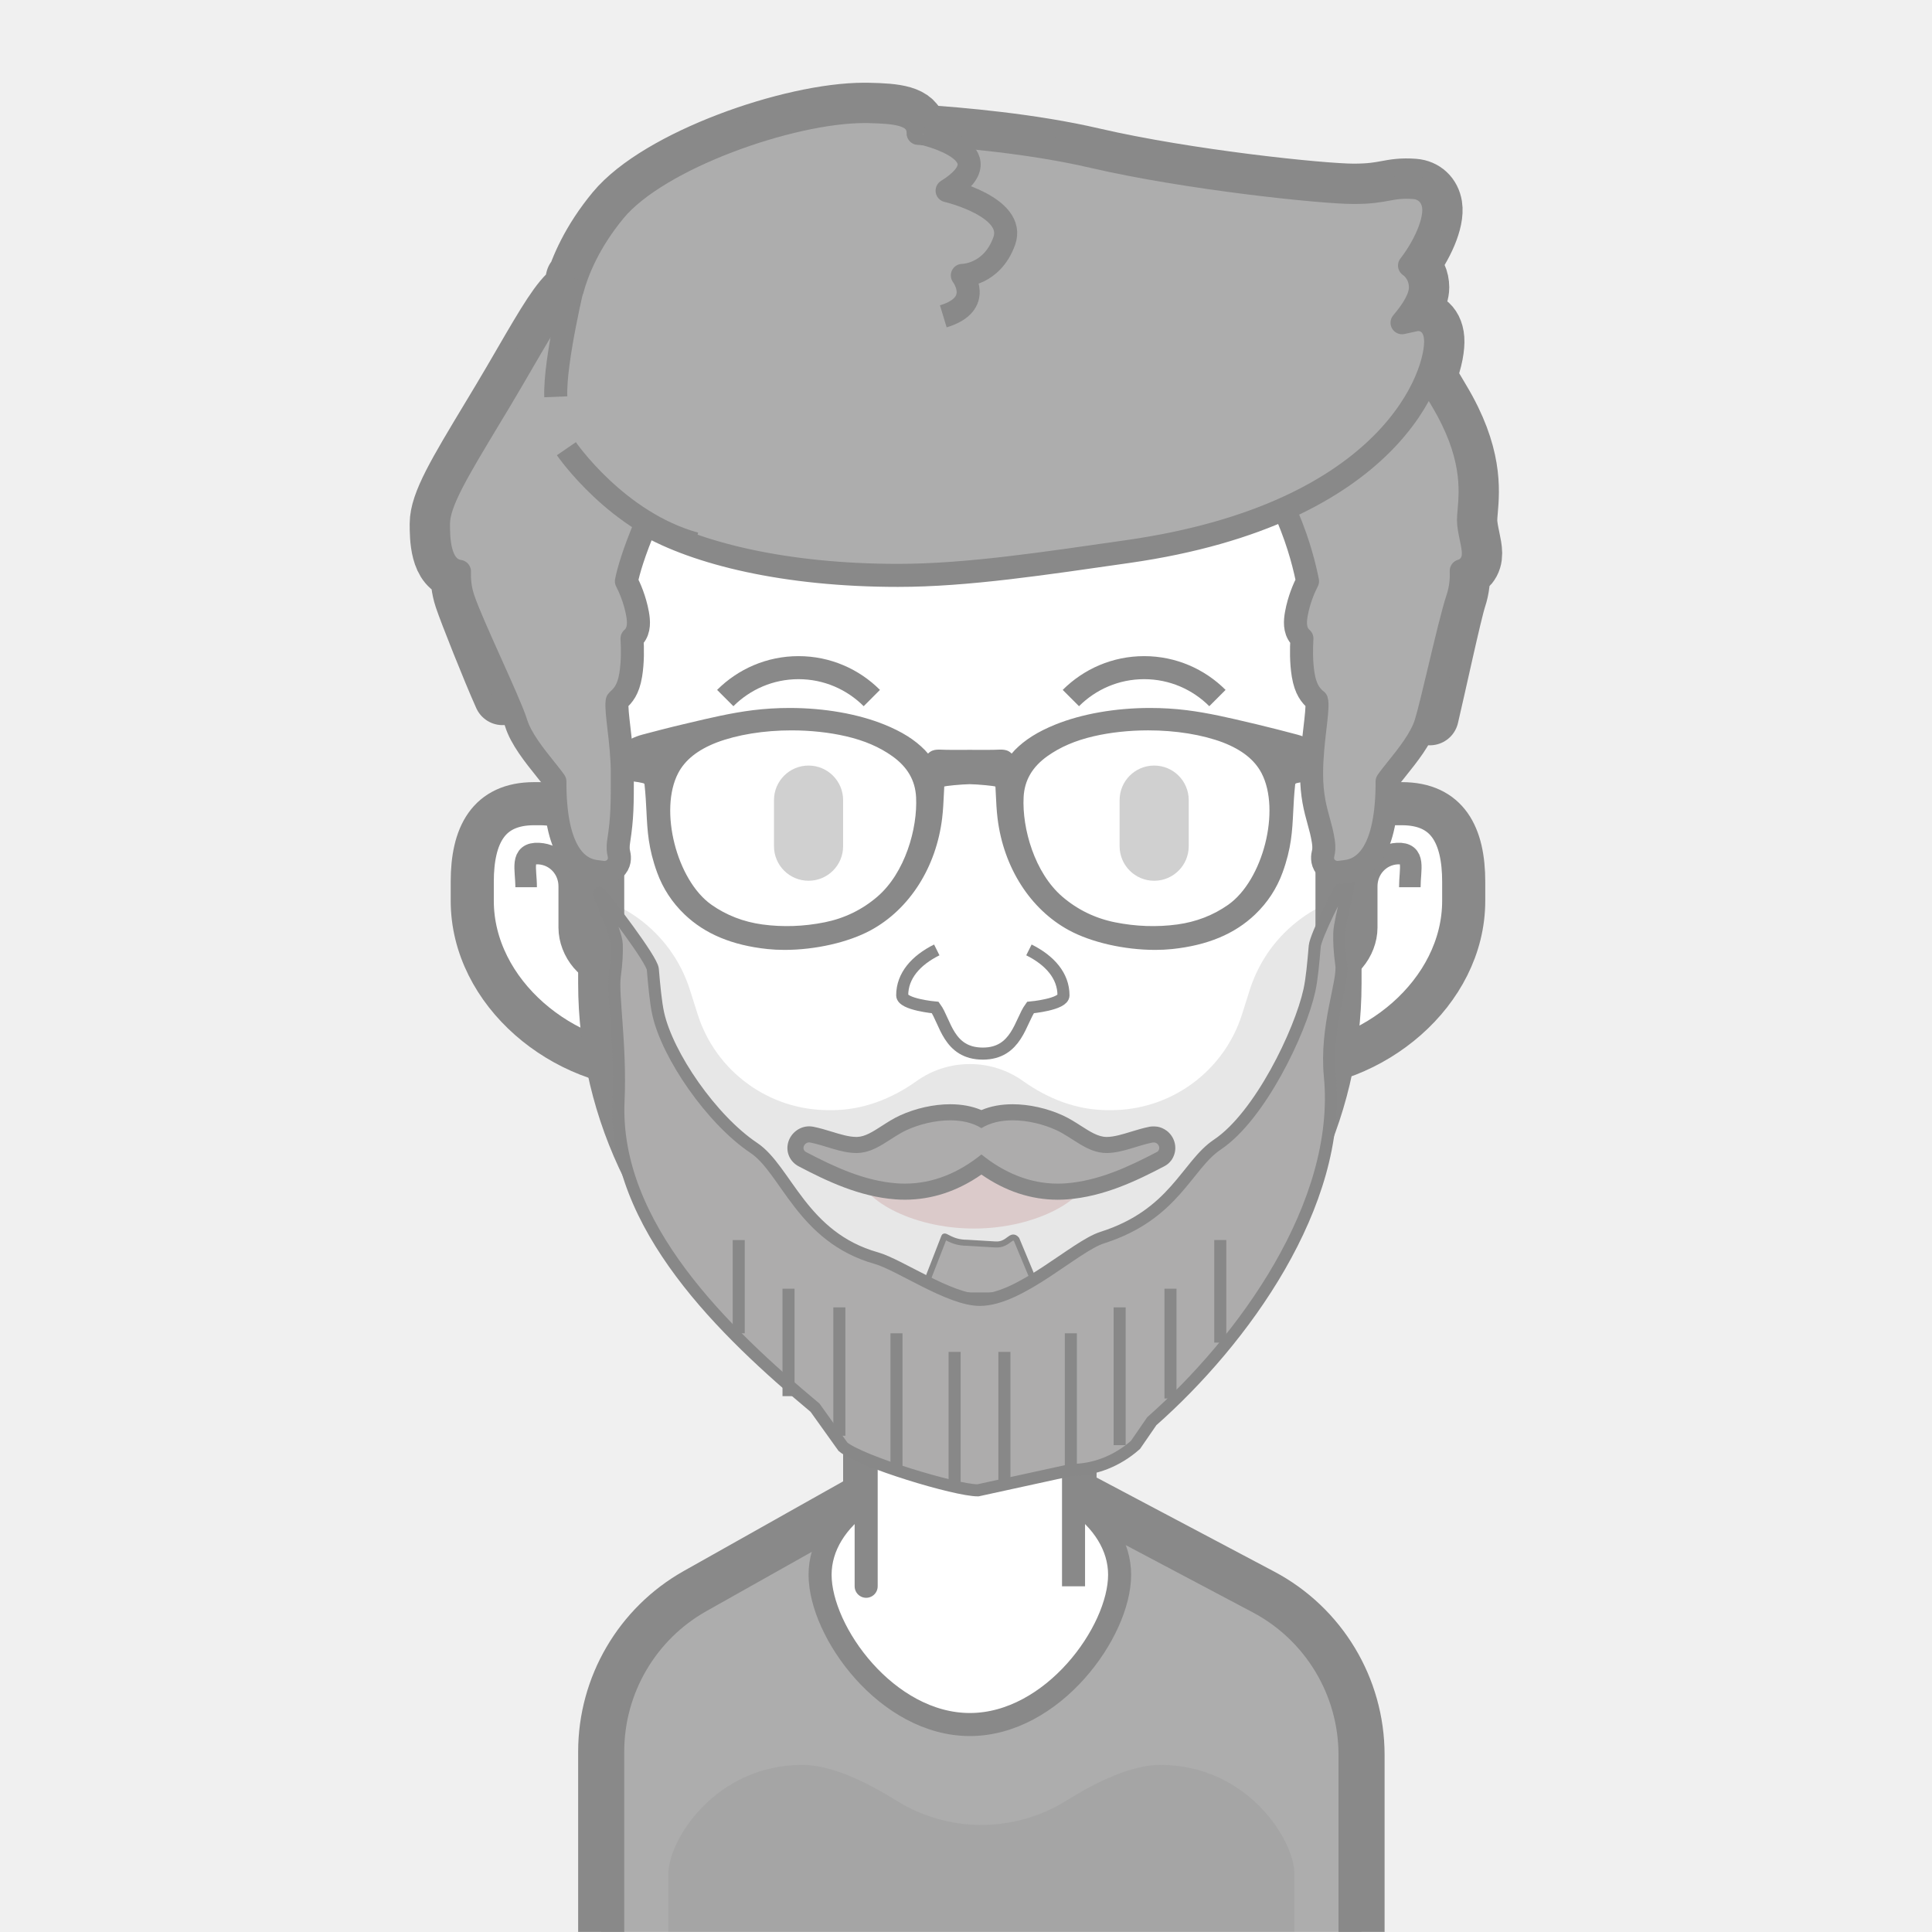
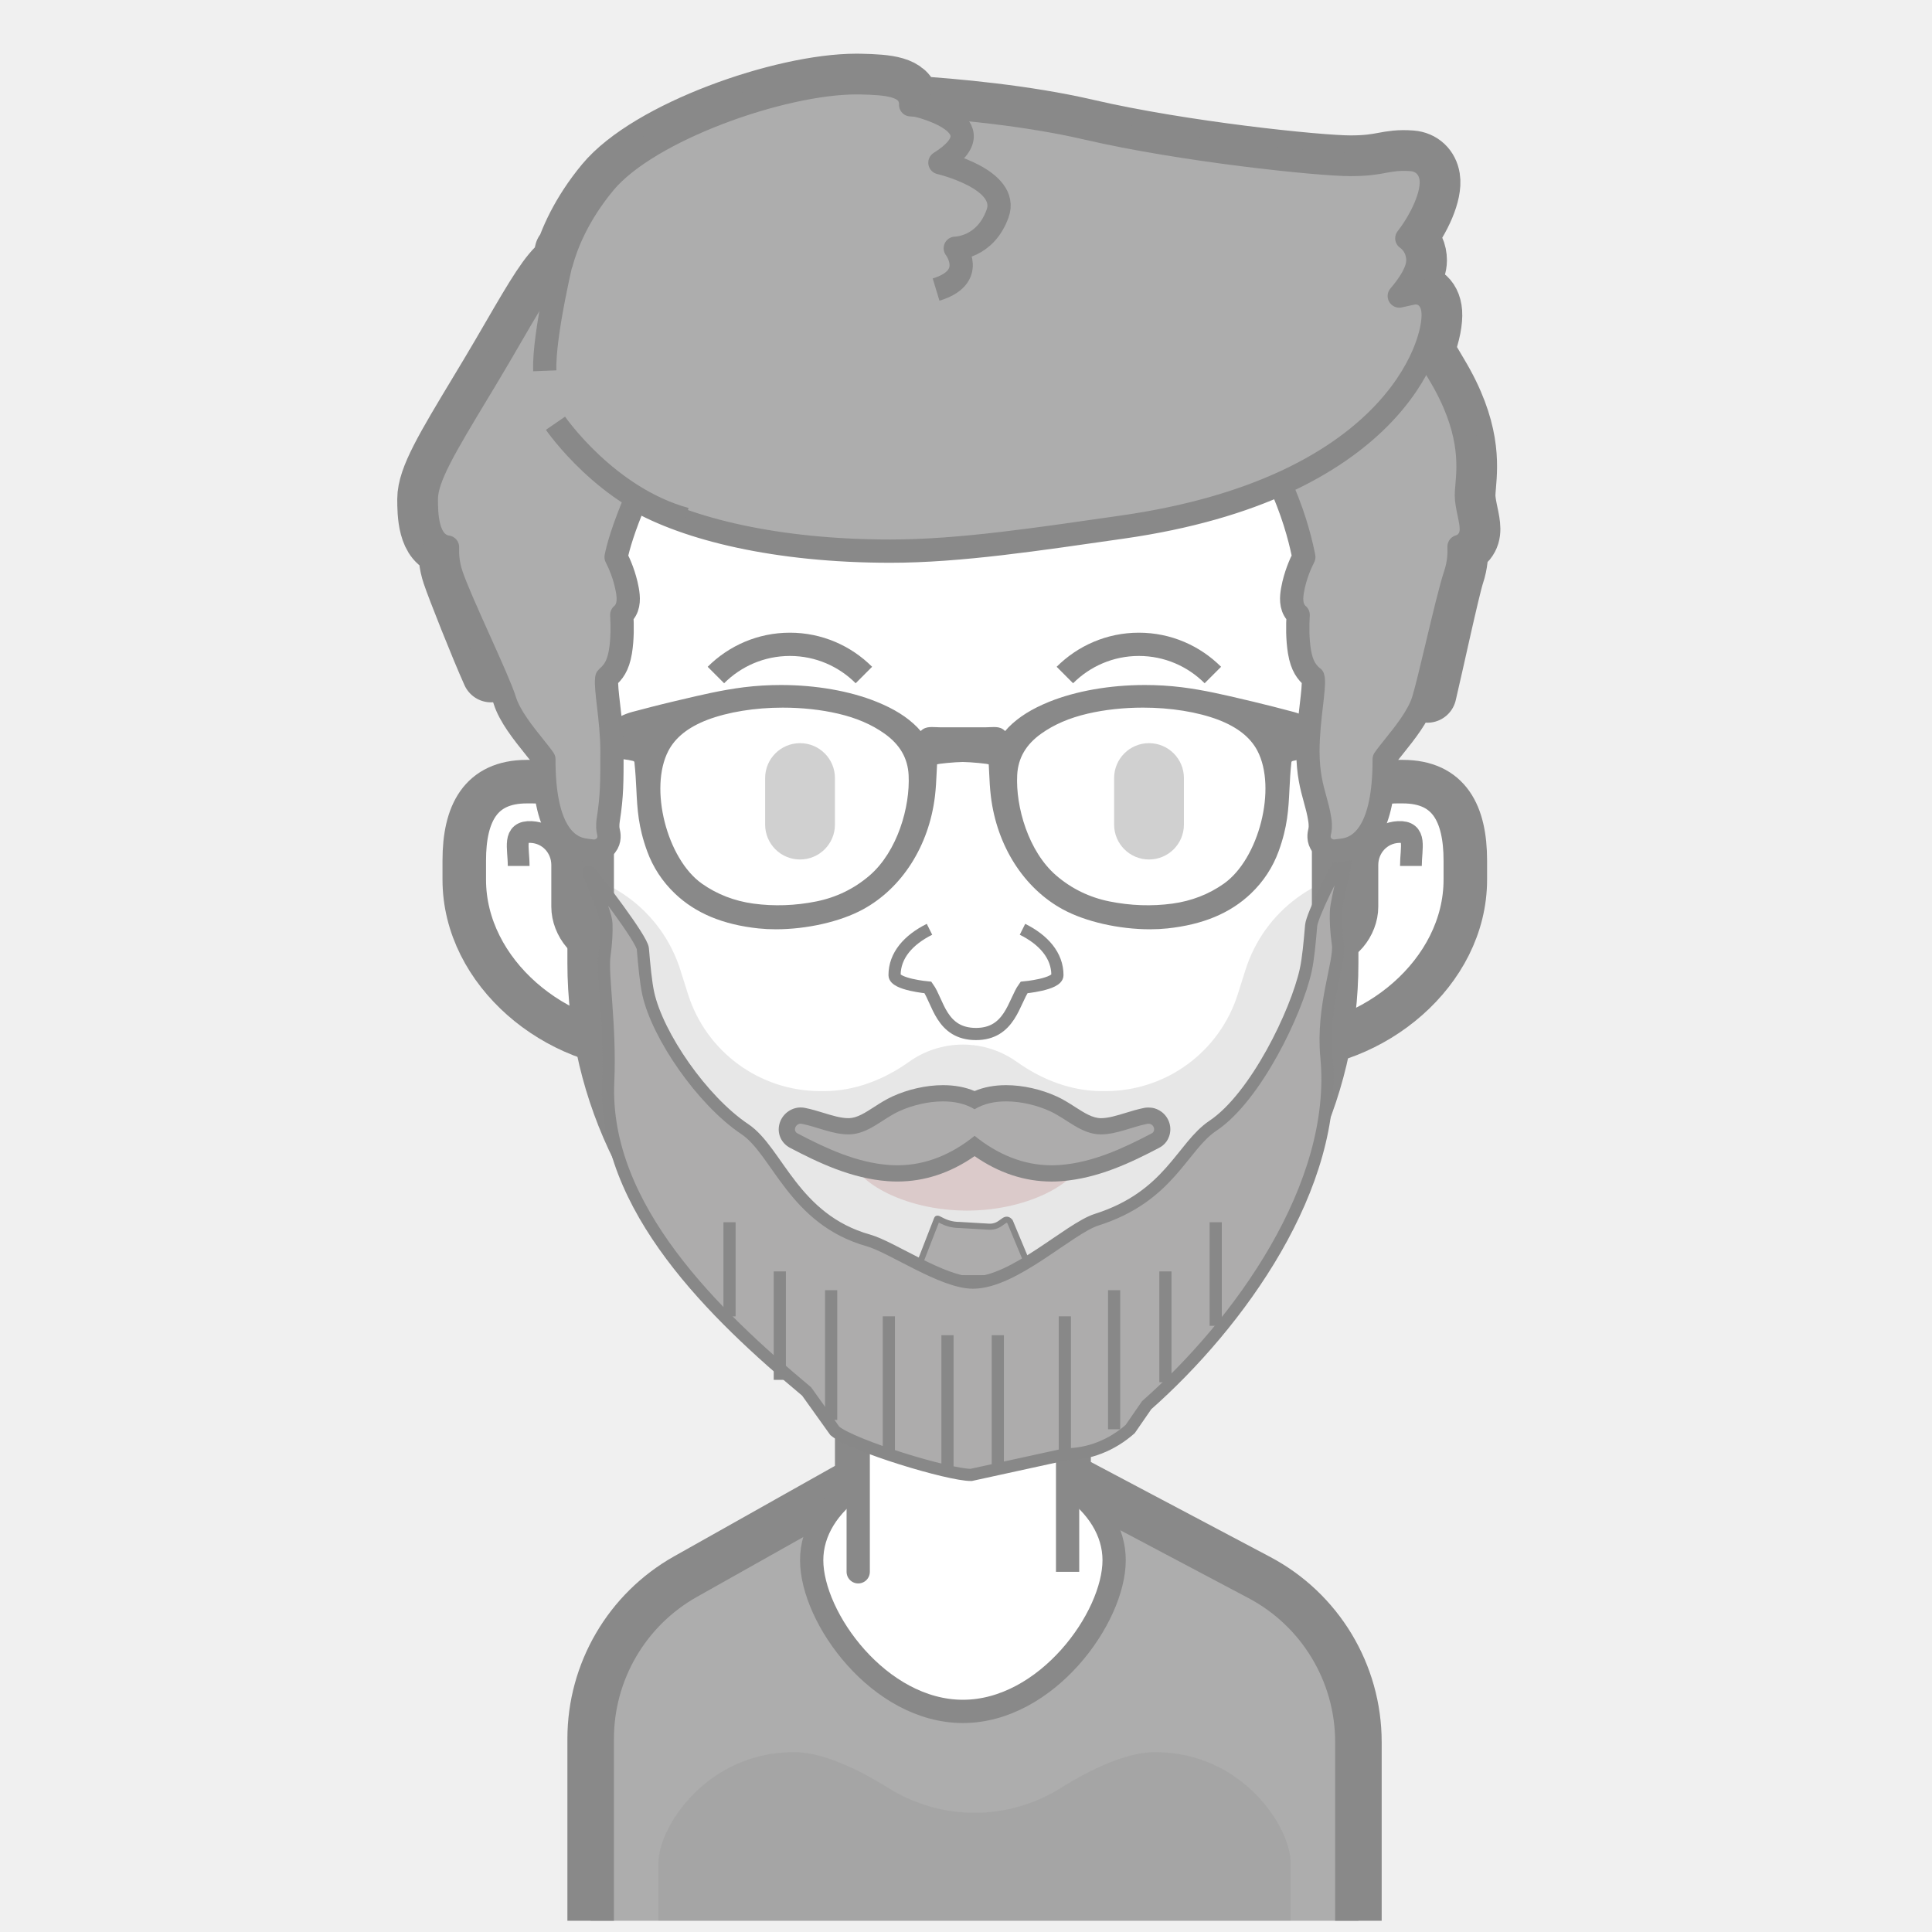
<svg xmlns="http://www.w3.org/2000/svg" xmlns:xlink="http://www.w3.org/1999/xlink" version="1.1" id="Layer_1" x="0px" y="0px" width="100px" height="100px" viewBox="0 0 100 100" enable-background="new 0 0 100 100" xml:space="preserve">
  <symbol id="Body-woman.neckless-midle-black-white" viewBox="-45 -40 90 80">
    <g>
      <defs>
        <path id="SVGID_1_" d="M25.737-2.493L1,11L-23.737-2.493C-28.82-5.266-32-10.707-32-16.633V-32h66v15.367     C34-10.707,30.82-5.266,25.737-2.493z" />
      </defs>
      <use xlink:href="#SVGID_1_" overflow="visible" fill="#ADADAD" />
      <clipPath id="SVGID_2_">
        <use xlink:href="#SVGID_1_" overflow="visible" />
      </clipPath>
      <path opacity="0.2" clip-path="url(#SVGID_2_)" fill="#898989" d="M28.177-27c0,3.037-4.143,9.5-11.647,9.5    c-2.436,0-5.415-1.393-8.136-3.091c-4.529-2.828-10.258-2.828-14.787,0c-2.721,1.698-5.7,3.091-8.136,3.091    c-7.505,0-11.647-6.463-11.647-9.5c0-0.169,0-8,0-8h54.354C28.177-35,28.177-27.169,28.177-27z" />
    </g>
    <g>
      <path fill="none" stroke="#898989" stroke-width="4" stroke-linejoin="round" stroke-miterlimit="10" d="M34-32v15.367    c0,5.926-3.276,11.367-8.514,14.14L9,6.235V28H-9V5.938l-14.845-8.35C-28.882-5.246-32-10.578-32-16.357V-32" />
      <path fill="#FFFFFF" stroke="#898989" stroke-width="2" stroke-linejoin="round" stroke-miterlimit="10" d="M13-1    c0-4.971-5.82-13-13-13S-13-5.971-13-1s5.82,9,13,9S13,3.971,13-1z" />
-       <polyline fill="#FFFFFF" stroke="#898989" stroke-width="2" stroke-linejoin="round" stroke-miterlimit="10" points="9,-2 9,0     9,28 -9,28 -9,-2 -9,0   " />
+       <polyline fill="#FFFFFF" stroke="#898989" stroke-width="2" stroke-linejoin="round" stroke-miterlimit="10" points="9,-2 9,0    9,28 -9,28 -9,-2 -9,0   " />
    </g>
    <polygon fill="none" points="45,40 -45,40 -45,-40 45,-40  " />
  </symbol>
  <symbol id="ears-m-normal-white" viewBox="-51 -16 102 31">
    <g>
      <g>
        <g>
          <path fill="#FFFFFF" stroke="#898989" stroke-width="4" stroke-miterlimit="10" d="M-29-12.5L-29-12.5      c-8.556,0-17,6.936-17,15.492v1.762C-46,9.032-44.532,12-40.254,12h0.508C-35.468,12-32,9-32,4h8v-7.992      C-24-8.691-24.301-12.5-29-12.5z" />
          <path fill="none" stroke="#898989" stroke-width="2" stroke-miterlimit="10" d="M-41,4.25c0,1.71-0.569,3.211,1.161,3.121      C-38.216,7.286-37,5.955-37,4.33V0.5c0-2.209,1.791-4.5,4-4.5h4" />
        </g>
        <g>
          <path fill="#FFFFFF" stroke="#898989" stroke-width="4" stroke-miterlimit="10" d="M29-12.5L29-12.5c8.556,0,17,6.936,17,15.492      v1.762C46,9.032,44.532,12,40.254,12h-0.508C35.468,12,32,9,32,4h-8v-7.992C24-8.691,24.301-12.5,29-12.5z" />
          <path fill="none" stroke="#898989" stroke-width="2" stroke-miterlimit="10" d="M41,4.25c0,1.71,0.569,3.211-1.161,3.121      C38.216,7.286,37,5.955,37,4.33V0.5C37-1.709,35.209-4,33-4h-4" />
        </g>
      </g>
    </g>
    <polygon fill="none" points="51,-16 -51,-16 -51,15 51,15  " />
    <polygon display="none" fill="none" points="-51,15 51,15 51,-16 -51,-16  " />
  </symbol>
  <symbol id="eyebrows-normal-s" viewBox="-23 -5 46 10">
    <g>
      <g>
        <path fill="none" d="M-21.361-1.639" />
        <path fill="none" d="M-8.639-1.639" />
        <path fill="none" d="M-8.639-1.639" />
        <path fill="none" stroke="#898989" stroke-width="2" stroke-miterlimit="10" d="M-8.639-1.639C-10.269-0.01-12.519,1-15,1     s-4.731-1.01-6.361-2.639" />
        <path fill="none" d="M-21.361-1.639" />
      </g>
      <g>
        <path fill="none" d="M8.639-1.639" />
        <path fill="none" d="M21.361-1.639" />
        <path fill="none" d="M21.361-1.639" />
        <path fill="none" stroke="#898989" stroke-width="2" stroke-miterlimit="10" d="M21.361-1.639C19.731-0.01,17.481,1,15,1     s-4.731-1.01-6.361-2.639" />
        <path fill="none" d="M8.639-1.639" />
      </g>
    </g>
    <polygon fill="none" points="23,-5 -23,-5 -23,5 23,5  " />
  </symbol>
  <symbol id="eyes-man-normal" viewBox="-26 -9 52 18">
    <g>
      <path fill="#898989" d="M-12,1c0-1.657-1.343-3-3-3l0,0c-1.657,0-3,1.343-3,3v4c0,1.657,1.343,3,3,3l0,0c1.657,0,3-1.343,3-3V1z" />
      <path fill="#898989" d="M18,1c0-1.657-1.343-3-3-3l0,0c-1.657,0-3,1.343-3,3v4c0,1.657,1.343,3,3,3l0,0c1.657,0,3-1.343,3-3V1z" />
    </g>
    <polygon fill="none" points="26,-9 -26,-9 -26,9 26,9  " />
  </symbol>
  <symbol id="facial.hair-052-black" viewBox="-56 -38 112 76">
    <g>
      <g>
        <g>
          <polygon fill="none" points="56,-38 -56,-38 -56,38 56,38     " />
        </g>
      </g>
    </g>
    <g>
      <path fill="#ADACAC" d="M9.506,4.189c-3.323,0-6.515,1.132-9.499,3.366c-2.984-2.233-6.184-3.364-9.523-3.364    c-0.357,0-0.718,0.013-1.081,0.04c-4.336,0.317-8.296,2.229-11.669,3.997c-0.666,0.35-0.995,1.064-0.818,1.779    c0.188,0.761,0.883,1.313,1.655,1.313c0.106,0,0.214-0.01,0.324-0.032c0.744-0.146,1.484-0.373,2.201-0.591    c1.171-0.358,2.277-0.696,3.344-0.696l0.135,0.002c1.264,0.035,2.396,0.764,3.594,1.536c0.668,0.43,1.359,0.875,2.104,1.219    c1.807,0.833,3.936,1.31,5.841,1.31c1.487,0,2.793-0.278,3.893-0.828c1.099,0.55,2.404,0.828,3.892,0.828    c1.905,0,4.034-0.478,5.841-1.31c0.747-0.344,1.439-0.788,2.109-1.217C13.087,10.749,14.255,10,15.572,10    c1.097,0.012,2.183,0.344,3.333,0.695c0.719,0.22,1.463,0.447,2.214,0.594c0.063,0.013,0.147,0.021,0.211,0.021    c0.005,0,0.081,0.003,0.115,0.003c0.034,0,0.15-0.007,0.184-0.01c0.056-0.005,0.212-0.031,0.267-0.046    c0.139-0.04,0.266-0.096,0.395-0.172c0.036-0.021,0.136-0.084,0.169-0.11c0.593-0.447,0.829-1.241,0.561-1.919    C23,8.98,22.944,8.861,22.874,8.752c-0.021-0.032-0.042-0.062-0.066-0.091c-0.102-0.155-0.307-0.328-0.563-0.451    c-3.323-1.742-7.268-3.646-11.63-3.979C10.241,4.204,9.873,4.189,9.506,4.189L9.506,4.189z" />
      <path fill="#888888" d="M3.899,13.068c1.915,0,3.903-0.518,5.423-1.218C11.396,10.894,13.17,9,15.572,9c0.017,0,0.034,0,0.051,0    c1.92,0.021,3.819,0.939,5.69,1.308c0.006,0.001,0.013,0.002,0.019,0.002c0.014,0,0.026-0.002,0.04-0.002c0.003,0,0.007,0,0.011,0    c0.022,0.003,0.044,0.004,0.065,0.004c0.028,0,0.055-0.002,0.083-0.005c0.034-0.004,0.069-0.006,0.101-0.015    c0.054-0.016,0.103-0.04,0.151-0.068c0.022-0.013,0.045-0.023,0.065-0.039c0.236-0.178,0.352-0.495,0.246-0.762    c-0.015-0.045-0.032-0.087-0.058-0.127c-0.002-0.003-0.005-0.006-0.008-0.009c-0.049-0.073-0.122-0.129-0.213-0.173    c-3.522-1.846-7.255-3.577-11.274-3.884c-0.347-0.026-0.691-0.04-1.032-0.04c-3.546,0-6.744,1.405-9.499,3.633    C-2.76,6.584-5.956,5.192-9.515,5.192c-0.333,0-0.669,0.012-1.008,0.037c-4.016,0.294-7.761,2.042-11.277,3.885    c-0.648,0.34-0.244,1.206,0.373,1.206c0.043,0,0.086-0.004,0.131-0.013c1.875-0.369,3.807-1.306,5.739-1.306    c0.054,0,0.108,0.001,0.162,0.002c2.327,0.064,4.067,1.915,6.089,2.846c1.521,0.701,3.507,1.218,5.422,1.218    c1.408,0,2.777-0.28,3.893-0.973C1.123,12.789,2.491,13.068,3.899,13.068 M3.899,15.068c-1.451,0-2.755-0.244-3.892-0.727    c-1.137,0.483-2.441,0.727-3.892,0.727c-2.044,0-4.326-0.511-6.259-1.402c-0.809-0.373-1.53-0.837-2.228-1.287    c-1.125-0.724-2.096-1.35-3.08-1.377l-0.107-0.001c-0.918,0-1.955,0.317-3.052,0.652c-0.741,0.226-1.506,0.46-2.3,0.616    c-0.17,0.034-0.344,0.05-0.517,0.05c-1.226,0-2.33-0.872-2.626-2.073c-0.288-1.17,0.244-2.337,1.325-2.904    c3.462-1.814,7.534-3.778,12.061-4.109c0.384-0.028,0.772-0.042,1.154-0.042c3.337,0,6.534,1.052,9.522,3.13    c2.988-2.08,6.177-3.133,9.499-3.133c0.392,0,0.79,0.015,1.184,0.045c4.542,0.347,8.589,2.293,12.028,4.095    c0.365,0.182,0.667,0.433,0.9,0.746c0.033,0.043,0.065,0.088,0.095,0.134c0.108,0.168,0.195,0.346,0.263,0.542    c0.394,1.081,0.019,2.317-0.927,3.03c-0.07,0.055-0.17,0.12-0.277,0.179c-0.196,0.113-0.388,0.195-0.589,0.253    c-0.183,0.051-0.318,0.068-0.418,0.079c-0.129,0.014-0.223,0.019-0.319,0.019c-0.039,0-0.078-0.001-0.117-0.002    c-0.129,0-0.275-0.015-0.401-0.039c-0.803-0.158-1.572-0.393-2.315-0.62c-1.08-0.33-2.1-0.641-3.013-0.651c0,0,0,0,0,0    c-1.052,0-2.052,0.641-3.21,1.383c-0.698,0.447-1.42,0.91-2.23,1.283C8.226,14.557,5.944,15.068,3.899,15.068L3.899,15.068z" />
    </g>
  </symbol>
  <symbol id="glasses-01-normal" viewBox="-35 -13 70 26">
    <g>
      <g>
        <g>
          <g>
            <polygon fill="none" points="35,-13 -35,-13 -35,13 35,13      " />
          </g>
        </g>
      </g>
    </g>
    <g>
      <path opacity="0.6" fill="#FFFFFF" d="M22.05,9.661c-3.406,1.286-8.062,1.393-11.629,0.563C8.875,9.864,7.441,9.293,6.185,8.398    c-1.429-1.017-2.21-2.33-2.295-3.951c-0.153-2.942,1.071-6.93,3.538-9.055c1.376-1.186,2.986-1.992,4.865-2.371    c1.87-0.377,3.756-0.454,5.649-0.197c1.744,0.237,3.322,0.85,4.704,1.821c3.336,2.349,4.849,8.689,3.064,12.089    C25.08,7.935,23.956,8.923,22.05,9.661z" />
      <path opacity="0.6" fill="#FFFFFF" d="M-6.509,8.398c-1.257,0.895-2.69,1.466-4.236,1.825c-3.568,0.83-8.223,0.724-11.629-0.563    c-1.906-0.738-3.031-1.727-3.66-2.927c-1.785-3.399-0.272-9.74,3.064-12.089c1.381-0.972,2.96-1.584,4.704-1.821    c1.893-0.257,3.779-0.18,5.648,0.197c1.879,0.379,3.489,1.186,4.866,2.371c2.466,2.125,3.69,6.112,3.538,9.055    C-4.298,6.068-5.081,7.382-6.509,8.398z" />
      <path fill="#898989" d="M29.405,9.318c-0.318,0.157-0.651,0.281-0.987,0.37c-1.129,0.297-2.297,0.604-3.481,0.884l-0.628,0.147    c-1.775,0.421-3.612,0.854-5.489,1.088C17.789,11.936,16.72,12,15.642,12c-3.009,0-5.933-0.514-8.235-1.446    C5.896,9.94,4.785,9.241,3.909,8.353C3.811,8.252,3.719,8.146,3.63,8.04C3.614,8.055,3.597,8.07,3.581,8.086    C3.135,8.504,2.595,8.363,1.975,8.365c-0.656,0.002-1.311-0.008-1.983,0c-0.655-0.008-1.311,0.002-1.966,0    c-0.621-0.002-1.161,0.139-1.611-0.283C-3.6,8.068-3.615,8.054-3.63,8.04C-3.719,8.146-3.811,8.252-3.91,8.353    c-0.874,0.889-1.985,1.588-3.498,2.201C-9.709,11.486-12.633,12-15.642,12c-1.078,0-2.146-0.064-3.178-0.192    c-1.877-0.233-3.714-0.667-5.489-1.088l-0.628-0.148c-1.189-0.279-2.407-0.6-3.48-0.883c-0.336-0.089-0.668-0.213-0.987-0.37    c-0.281-0.139-0.586-0.446-0.592-0.795c-0.011-0.676,0.003-1.36,0.042-2.035c0.03-0.501,0.447-0.866,1.038-0.91    c0.106-0.008,0.211-0.032,0.315-0.055l0.198-0.041c0.154-0.028,0.16-0.087,0.165-0.134c0.093-0.86,0.13-1.608,0.167-2.331    c0.085-1.713,0.159-3.192,0.927-5.304c0.505-1.387,1.308-2.611,2.387-3.641c1.775-1.694,4.128-2.675,7.192-2.999    C-17.1-8.975-16.604-9-16.09-9c2.682,0,5.554,0.655,7.494,1.709c3.362,1.827,5.677,5.463,6.192,9.725    c0.083,0.679,0.114,1.363,0.146,2.025c0.011,0.238,0.022,0.476,0.036,0.713c0.003,0.059,1.535,0.204,2.214,0.212    c0.694-0.008,2.226-0.156,2.229-0.212c0.014-0.237,0.025-0.475,0.036-0.713c0.031-0.662,0.063-1.347,0.146-2.024    c0.516-4.263,2.83-7.898,6.192-9.726C10.536-8.345,13.408-9,16.09-9c0.514,0,1.01,0.025,1.475,0.074    c3.064,0.324,5.417,1.305,7.192,2.999c1.079,1.029,1.882,2.254,2.387,3.641c0.768,2.111,0.842,3.591,0.927,5.304    c0.036,0.723,0.073,1.471,0.167,2.331c0.005,0.047,0.011,0.105,0.165,0.134l0.198,0.041c0.104,0.022,0.209,0.047,0.314,0.055    c0.592,0.044,1.009,0.409,1.039,0.91c0.039,0.675,0.053,1.359,0.042,2.035C29.991,8.872,29.686,9.18,29.405,9.318z M22.425-5.083    c-1.295-0.912-2.781-1.486-4.414-1.709c-1.775-0.241-3.598-0.178-5.419,0.189c-1.718,0.347-3.257,1.097-4.573,2.23    C5.63-2.313,4.524,1.531,4.667,4.267c0.076,1.454,0.751,2.615,2.065,3.551c1.11,0.79,2.421,1.354,4.007,1.723    c1.447,0.337,3.087,0.515,4.745,0.515c2.389,0,4.692-0.373,6.482-1.049c1.65-0.64,2.745-1.509,3.349-2.656    C26.998,3.142,25.458-2.948,22.425-5.083z M-18.011-6.792c-1.632,0.223-3.118,0.797-4.414,1.709    c-3.034,2.135-4.573,8.225-2.89,11.433c0.604,1.147,1.699,2.017,3.343,2.654c1.795,0.678,4.099,1.051,6.487,1.051    c1.657,0,3.298-0.178,4.745-0.515c1.586-0.368,2.897-0.933,4.007-1.723c1.314-0.935,1.99-2.097,2.066-3.551    c0.142-2.735-0.964-6.581-3.353-8.639c-1.316-1.134-2.855-1.884-4.573-2.23C-14.413-6.97-16.236-7.033-18.011-6.792z" />
    </g>
  </symbol>
  <symbol id="hair-normal-043-black" viewBox="-74 -83 148 166">
    <polygon fill="none" points="74,-83 -74,-83 -74,83 74,83  " />
    <g>
      <path fill="none" stroke="#898989" stroke-width="5" stroke-linecap="round" stroke-linejoin="round" stroke-miterlimit="10" d="    M39.666,6.25c0.556,2.337,2.002,9.063,2.398,10.254c0.305,0.916,0.346,1.743,0.32,2.388c0.279,0.079,0.526,0.239,0.711,0.466    c0.515,0.635,0.352,1.404,0.148,2.377c-0.107,0.512-0.23,1.093-0.23,1.559c0,0.24,0.026,0.513,0.052,0.82    c0.158,1.842,0.421,4.923-2.386,9.602c-0.419,0.699-0.819,1.382-1.211,2.053c0.563,1.425,0.734,2.587,0.687,3.262    c-0.1,1.414-1.091,1.796-1.789,1.645c-0.272-0.062-0.667-0.147-1.119-0.245c0.909,1.066,1.597,2.169,1.597,3.067    c0,0.673-0.271,1.412-0.948,1.895c1.252,1.615,2.296,3.842,2.078,5.197c-0.145,0.902-0.789,1.505-1.68,1.574    c-1.065,0.082-1.708-0.038-2.398-0.166c-0.662-0.122-1.413-0.26-2.854-0.26c-2.734,0-14.427,1.211-22.651,3.12    c-5.265,1.223-11.41,1.773-15.15,2.012c0.003,0.085-0.001,0.171-0.012,0.26c-0.181,1.424-1.969,1.577-4.286,1.629l-0.357,0.004    c-6.411,0-17.899-4.055-21.672-8.612c-2.143-2.59-3.136-4.977-3.598-6.533l0.102,0.635c0,0-0.092-0.378-0.23-0.979    c-1.063-0.788-2.212-2.712-4.319-6.345c-0.591-1.018-1.222-2.104-1.886-3.212l-0.908-1.51c-2.88-4.781-4.467-7.414-4.467-9.223    c0-1.182,0-3.867,1.82-4.137c-0.021-0.638,0.024-1.447,0.324-2.342c0.383-1.157,2.399-6.241,3.416-8.504" />
      <g>
        <g>
          <g>
            <path fill="#ADADAD" stroke="#898989" stroke-width="2" stroke-linejoin="round" stroke-miterlimit="10" d="M43.244,21.734       c-0.107,0.512-0.23,1.093-0.23,1.559c0,0.24,0.026,0.513,0.052,0.82c0.158,1.841,0.421,4.923-2.386,9.602       c-0.669,1.116-1.305,2.212-1.9,3.238c-2.916,5.027-3.999,6.766-5.49,6.766c-0.279,0-0.555-0.072-0.795-0.21       c-1.598-0.912-4.727-6.546-5.613-12.163c-0.217-1.372-0.395-2.268-0.525-2.923c-0.345-1.731-0.361-2.01,0.339-3.49       c0.148-0.312,0.337-0.71,0.57-1.247c1.095-2.517,1.603-4.805,1.775-5.694c-0.282-0.549-0.739-1.57-0.965-2.817       c-0.112-0.618-0.18-1.401,0.303-1.979c0.053-0.064,0.111-0.123,0.175-0.177c-0.051-0.871-0.067-2.08,0.113-3.166       c0.214-1.284,0.661-1.779,1.1-2.176c0.032-0.028,0.062-0.052,0.059-0.032c0,0,0.012-0.034,0.024-0.121       c0.054-0.436-0.051-1.33-0.161-2.275c-0.132-1.127-0.295-2.528-0.295-3.965c0-1.875,0.326-3.062,0.615-4.108       c0.156-0.563,0.304-1.097,0.4-1.725c0.096-0.628,0.03-0.908-0.006-1.06c-0.045-0.195-0.166-0.715,0.219-1.2       c0.23-0.291,0.645-0.479,1.016-0.479c0.08,0,0.202,0.011,0.38,0.037c0.081,0.012,0.187,0.027,0.323,0.043       c1.66,0.185,3.624,1.695,3.61,7.82c0.161,0.245,0.538,0.715,0.825,1.072c0.945,1.177,2.121,2.643,2.538,3.997       c0.275,0.895,0.71,2.718,1.169,4.648c0.556,2.337,1.186,4.984,1.582,6.175c0.305,0.916,0.346,1.743,0.32,2.388       c0.279,0.079,0.526,0.239,0.711,0.466C43.61,19.992,43.447,20.762,43.244,21.734z" />
            <path fill="#ADADAD" stroke="#898989" stroke-width="2" stroke-linejoin="round" stroke-miterlimit="10" d="M40.155,39.029       c-0.1,1.414-1.091,1.796-1.789,1.645c-0.272-0.062-0.667-0.147-1.119-0.245c0.909,1.066,1.597,2.169,1.597,3.067       c0,0.672-0.271,1.412-0.948,1.895c1.252,1.615,2.296,3.842,2.078,5.197c-0.145,0.902-0.789,1.505-1.68,1.574       c-1.065,0.082-1.708-0.038-2.398-0.166c-0.662-0.122-1.413-0.26-2.854-0.26c-2.734,0-14.427,1.211-22.651,3.12       c-5.265,1.223-11.41,1.773-15.15,2.012c0.003,0.085-0.001,0.171-0.012,0.26c-0.181,1.424-1.969,1.577-4.286,1.629l-0.357,0.004       c-6.411,0-17.899-4.055-21.672-8.612c-2.287-2.765-3.272-5.311-3.689-6.847c-1.073-0.771-2.226-2.702-4.356-6.375       c-0.591-1.018-1.222-2.104-1.886-3.212l-0.908-1.51c-2.88-4.781-4.467-7.414-4.467-9.223c0-1.182,0-3.867,1.82-4.137       c-0.021-0.638,0.024-1.447,0.324-2.342c0.383-1.157,1.344-3.294,2.359-5.557c0.963-2.143,1.959-4.358,2.237-5.268       c0.417-1.354,1.594-2.819,2.538-3.996c0.288-0.357,0.664-0.827,0.826-1.072c-0.014-6.125,1.951-7.636,3.61-7.82       c0.138-0.016,0.242-0.031,0.323-0.043c0.177-0.026,0.3-0.037,0.379-0.037c0.372,0,0.785,0.188,1.017,0.479       c0.385,0.485,0.263,1.005,0.218,1.2c-0.035,0.151-0.102,0.432-0.006,1.06c0.313,2.024,0.313,3.139,0.313,5.833       c0,1.436-0.163,2.836-0.295,3.962c-0.109,0.946-0.215,1.841-0.16,2.278c0.006,0.049,0.013,0.082,0.013,0.082       c0.021,0.031,0.046,0.05,0.068,0.071c0.44,0.396,0.887,0.892,1.101,2.176c0.181,1.086,0.166,2.295,0.114,3.166       c0.063,0.054,0.121,0.112,0.175,0.177c0.482,0.577,0.415,1.36,0.303,1.979c-0.227,1.247-0.684,2.27-0.965,2.817       c0.166,0.861,0.646,2.52,1.682,4.961c4.409-2.546,12.082-4.452,21.894-4.452c0,0,0.001,0,0.002,0       c6.021,0,12.732,1.038,19.944,2.068C36.447,23.855,40.365,36.075,40.155,39.029z" />
          </g>
          <path fill="none" stroke="#898989" stroke-width="2" stroke-linejoin="round" stroke-miterlimit="10" d="M-35.291,29.494      c0,0,4.389-6.387,11.175-8.249" />
        </g>
        <path fill="#ADADAD" stroke="#898989" stroke-width="2" stroke-linejoin="round" stroke-miterlimit="10" d="M-4.308,56.848     c0,0,7.354-1.652,2.065-4.957c0,0,6.031-1.405,4.957-4.379c-1.074-2.975-3.635-2.975-3.635-2.975s1.899-2.479-1.652-3.553" />
        <path fill="#ADADAD" stroke="#898989" stroke-width="2" stroke-linejoin="round" stroke-miterlimit="10" d="M-34.584,44.25     c0,0-1.75-7.125-1.625-10.25" />
      </g>
    </g>
  </symbol>
  <symbol id="head-common_x5F_white-shade" viewBox="-39 -55 78 110">
    <g>
      <defs>
-         <path id="SVGID_3_" d="M17.6-38.8l-8-6c-5.689-4.267-13.511-4.267-19.2,0l-8,6C-26.665-32.001-32-21.331-32-10v30     c0,17.673,14.327,32,32,32l0,0c17.673,0,32-14.327,32-32v-30C32-21.331,26.665-32.001,17.6-38.8z" />
+         <path id="SVGID_3_" d="M17.6-38.8l-8-6c-5.688-4.268-13.511-4.268-19.2,0l-8,6C-26.665-32.001-32-21.331-32-10v30     c0,17.673,14.327,32,32,32l0,0c17.674,0,32-14.327,32-32v-30C32-21.331,26.665-32.001,17.6-38.8z" />
      </defs>
      <use xlink:href="#SVGID_3_" overflow="visible" fill="#FFFFFF" />
      <clipPath id="SVGID_4_">
        <use xlink:href="#SVGID_3_" overflow="visible" />
      </clipPath>
-       <path opacity="0.2" clip-path="url(#SVGID_4_)" fill="#888888" d="M24.29-10.582l-0.659-2.085C22.065-17.627,17.463-21,12.261-21    H11.96c-2.656,0-5.169,0.978-7.332,2.521C3.323-17.548,1.726-17,0-17s-3.323-0.548-4.628-1.479C-6.791-20.022-9.304-21-11.96-21    h-0.301c-5.202,0-9.804,3.373-11.37,8.333l-0.659,2.085C-25.903-5.473-30.643-2-36-2l0,0v-50h15h42h15v50l0,0    C30.643-2,25.903-5.473,24.29-10.582z" />
+       <path opacity="0.2" clip-path="url(#SVGID_4_)" fill="#888888" d="M36-2L36-2l-8.877-30.853L1.027-53.063l-15.416,8.16    l-11.306,9.421L-36-2l0,0c5.357,0,10.097-3.473,11.71-8.582l0.659-2.085C-22.065-17.628-17.463-21-12.261-21h0.301    c2.656,0,5.169,0.978,7.332,2.521C-3.323-17.548-1.726-17,0-17c1.727,0,3.322-0.548,4.628-1.479C6.791-20.022,9.304-21,11.96-21    h0.302c5.201,0,9.803,3.372,11.369,8.333l0.659,2.085C25.903-5.473,30.643-2,36-2z" />
      <use xlink:href="#SVGID_3_" overflow="visible" fill="none" stroke="#898989" stroke-width="4" stroke-miterlimit="10" />
    </g>
    <polygon fill="none" points="39,-55 -39,-55 -39,55 39,55  " />
  </symbol>
  <symbol id="mouth-12-woman.normal" viewBox="-10 -4.002 20 9">
    <path fill="#DBCACA" d="M2,4.998c0,0,8-1.015,8-3.5s-4.478-5.5-10-5.5s-10,3.015-10,5.5s8,3.5,8,3.5l0,0   C-1.229,3.265,1.229,3.265,2,4.998L2,4.998z" />
  </symbol>
  <g>
-     <use xlink:href="#ears-m-normal-white" width="102" height="31" x="-51" y="-16" transform="matrix(0.5578 0 0 -0.5578 50.1025 48.292)" overflow="visible" />
-     <use xlink:href="#Body-woman.neckless-midle-black-white" width="90" height="80" x="-45" y="-40" transform="matrix(0.5963 0 0 -0.5963 50.1992 80.9131)" overflow="visible" />
-     <use xlink:href="#head-common_x5F_white-shade" width="78" height="110" x="-39" y="-55" transform="matrix(0.5963 0 0 -0.5963 50.1992 44.9385)" overflow="visible" />
-     <use xlink:href="#eyes-man-normal" width="52" height="18" x="-26" y="-9" transform="matrix(0.5963 0 0 -0.5963 50.7949 44.3955)" overflow="visible" />
-     <use xlink:href="#eyebrows-normal-s" width="46" height="10" x="-23" y="-5" transform="matrix(0.5963 0 0 -0.5963 50.2764 35.1538)" overflow="visible" />
-     <use xlink:href="#glasses-01-normal" width="70" height="26" x="-35" y="-13" transform="matrix(0.5963 0 0 -0.5963 50.1992 43.7998)" overflow="visible" />
-     <use xlink:href="#mouth-12-woman.normal" width="20" height="9" id="XMLID_2_" x="-10" y="-4.002" transform="matrix(0.5963 0 0 -0.5265 50.4092 61.4824)" overflow="visible" />
+     <use xlink:href="#ears-m-normal-white" width="102" height="31" x="-51" y="-16" transform="matrix(0.5632 0 0 -0.5632 49.9375 47.2163)" overflow="visible" />
+     <use xlink:href="#Body-woman.neckless-midle-black-white" width="90" height="80" x="-45" y="-40" transform="matrix(0.6021 0 0 -0.6021 49.8398 80.1523)" overflow="visible" />
+     <use xlink:href="#head-common_x5F_white-shade" width="78" height="110" id="XMLID_1_" x="-39" y="-55" transform="matrix(0.6021 0 0 -0.6021 49.8398 43.8315)" overflow="visible" />
+     <use xlink:href="#eyes-man-normal" width="52" height="18" x="-26" y="-9" transform="matrix(0.6021 0 0 -0.6021 50.4414 43.2827)" overflow="visible" />
+     <use xlink:href="#eyebrows-normal-s" width="46" height="10" x="-23" y="-5" transform="matrix(0.6021 0 0 -0.6021 49.916 33.9521)" overflow="visible" />
+     <use xlink:href="#glasses-01-normal" width="70" height="26" x="-35" y="-13" transform="matrix(0.6021 0 0 -0.6021 49.8398 42.6812)" overflow="visible" />
+     <use xlink:href="#mouth-12-woman.normal" width="20" height="9" id="XMLID_2_" x="-10" y="-4.002" transform="matrix(0.6021 0 0 -0.5316 50.0498 60.5332)" overflow="visible" />
    <g>
      <g>
-         <path fill="none" stroke="#898989" stroke-width="0.624" stroke-miterlimit="10" d="M48.487,49.167     c-1.081,0.538-1.789,1.339-1.789,2.352c0,0.475,1.71,0.63,1.71,0.63c0.525,0.72,0.675,2.385,2.464,2.385     c1.752,0,1.938-1.665,2.464-2.385c0,0,1.71-0.155,1.71-0.63c0-1.013-0.708-1.813-1.789-2.352" />
+         <path fill="none" stroke="#898989" stroke-width="0.63" stroke-miterlimit="10" d="M48.11,48.1     c-1.091,0.544-1.808,1.352-1.808,2.374c0,0.481,1.728,0.637,1.728,0.637c0.529,0.729,0.681,2.409,2.488,2.409     c1.769,0,1.958-1.681,2.487-2.409c0,0,1.727-0.156,1.727-0.637c0-1.022-0.716-1.83-1.808-2.374" />
      </g>
-       <path opacity="0.4" fill="none" stroke="#898989" stroke-width="0.624" stroke-miterlimit="10" d="M50.872,42.606" />
-       <path opacity="0.4" fill="none" stroke="#898989" stroke-width="0.624" stroke-miterlimit="10" d="M50.872,50.955" />
+       <path opacity="0.4" fill="none" stroke="#898989" stroke-width="0.63" stroke-miterlimit="10" d="M50.519,41.477" />
+       <path opacity="0.4" fill="none" stroke="#898989" stroke-width="0.63" stroke-miterlimit="10" d="M50.519,49.905" />
    </g>
    <g>
-       <path fill="#ADACAC" stroke="#888888" stroke-width="0.312" stroke-miterlimit="10" d="M51.708,67.052h-2.221    c-1.013,0-1.764-0.141-1.671-0.316l1.054-2.711c0.022-0.129,0.376,0.299,1.166,0.299l1.47,0.088c0.708,0.05,0.82-0.601,1.11-0.259    l1.06,2.544C53.73,66.886,52.811,67.052,51.708,67.052z" />
+       <path fill="#ADACAC" stroke="#888888" stroke-width="0.315" stroke-miterlimit="10" d="M51.361,66.159H49.12    c-1.022,0-1.781-0.144-1.688-0.321l1.064-2.736c0.023-0.13,0.38,0.302,1.177,0.302l1.484,0.088c0.715,0.05,0.827-0.605,1.12-0.261    l1.071,2.57C53.404,65.99,52.477,66.159,51.361,66.159z" />
    </g>
    <g>
      <g>
        <g>
-           <rect x="19.12" y="39.024" fill="none" width="61.965" height="43.026" />
+           <rect x="18.46" y="37.859" fill="none" width="62.563" height="43.441" />
        </g>
        <g>
-           <path fill="#ADACAC" stroke="#888888" stroke-width="0.624" stroke-miterlimit="10" d="M68.835,55.713      c-0.248-2.592,0.714-4.877,0.591-5.774c-0.098-0.716-0.117-1.218-0.104-1.655c0.022-0.765,0.815-3.242,0.33-2.694      c-0.304,0.342-1.559,2.877-1.601,3.385c-0.071,0.836-0.149,1.71-0.278,2.291c-0.476,2.16-2.568,6.511-4.759,7.975      c-1.594,1.064-2.207,3.623-5.964,4.818c-1.405,0.445-4.231,3.223-6.337,3.223c-1.56,0-4.161-1.825-5.357-2.162      c-3.847-1.082-4.665-4.587-6.336-5.703c-2.189-1.464-4.476-4.795-4.952-6.954c-0.127-0.582-0.207-1.458-0.278-2.294      c-0.042-0.509-2.37-3.527-2.673-3.87c-0.484-0.547,0.784,1.818,0.807,2.582c0.014,0.437-0.006,0.938-0.103,1.652      c-0.13,0.955,0.323,3.569,0.194,6.46c-0.286,6.439,5.5,11.969,10.171,15.869l1.447,2.023c0.92,0.768,5.826,2.255,6.983,2.255      l4.841-1.057c1.207,0,2.376-0.465,3.316-1.296l0.844-1.226C64.34,69.395,69.47,62.329,68.835,55.713z" />
+           <path fill="#ADACAC" stroke="#888888" stroke-width="0.63" stroke-miterlimit="10" d="M68.655,54.71      c-0.251-2.616,0.721-4.926,0.596-5.831c-0.1-0.723-0.118-1.229-0.105-1.671c0.023-0.772,0.823-3.274,0.334-2.721      c-0.306,0.346-1.574,2.905-1.615,3.418c-0.072,0.843-0.151,1.726-0.281,2.313c-0.481,2.182-2.595,6.576-4.804,8.051      c-1.609,1.075-2.229,3.658-6.021,4.863c-1.42,0.452-4.273,3.257-6.398,3.257c-1.576,0-4.202-1.844-5.41-2.184      c-3.884-1.093-4.71-4.631-6.396-5.759c-2.211-1.479-4.519-4.841-5.001-7.021c-0.128-0.586-0.209-1.472-0.28-2.316      c-0.042-0.514-2.392-3.561-2.698-3.906c-0.489-0.553,0.791,1.836,0.813,2.607c0.015,0.441-0.005,0.947-0.104,1.668      c-0.133,0.963,0.326,3.606,0.196,6.523c-0.289,6.501,5.553,12.084,10.27,16.021l1.461,2.043c0.93,0.776,5.883,2.277,7.051,2.277      l4.888-1.067c1.217,0,2.4-0.471,3.347-1.307l0.854-1.237C64.115,68.524,69.296,61.391,68.655,54.71z" />
        </g>
      </g>
      <g>
        <g>
          <g>
            <g>
-               <path fill="none" stroke="#888888" stroke-width="0.624" stroke-miterlimit="10" d="M63.161,69.493c0-2.11,0-3.2,0-5.308" />
+               <path fill="none" stroke="#888888" stroke-width="0.63" stroke-miterlimit="10" d="M62.925,68.623c0-2.13,0-3.231,0-5.358" />
            </g>
          </g>
          <g>
            <g>
-               <path fill="none" stroke="#888888" stroke-width="0.624" stroke-miterlimit="10" d="M60.584,72.387c0-2.108,0-3.574,0-5.684" />
-               <path fill="none" stroke="#888888" stroke-width="0.624" stroke-miterlimit="10" d="M57.953,74.799c0-2.107,0-5.022,0-7.13" />
+               <path fill="none" stroke="#888888" stroke-width="0.63" stroke-miterlimit="10" d="M60.322,71.544c0-2.129,0-3.608,0-5.737" />
+               <path fill="none" stroke="#888888" stroke-width="0.63" stroke-miterlimit="10" d="M57.667,73.979c0-2.129,0-5.069,0-7.198" />
            </g>
            <g>
-               <path fill="none" stroke="#888888" stroke-width="0.624" stroke-miterlimit="10" d="M55.427,76.246c0-2.704,0-5.725,0-7.236" />
-               <path fill="none" stroke="#888888" stroke-width="0.624" stroke-miterlimit="10" d="M51.988,76.729c0-2.108,0-4.646,0-6.755" />
+               <path fill="none" stroke="#888888" stroke-width="0.63" stroke-miterlimit="10" d="M55.116,75.441c0-2.731,0-5.779,0-7.307" />
+               <path fill="none" stroke="#888888" stroke-width="0.63" stroke-miterlimit="10" d="M51.646,75.928c0-2.129,0-4.689,0-6.818" />
            </g>
          </g>
        </g>
        <g>
          <g>
            <g>
-               <path fill="none" stroke="#888888" stroke-width="0.624" stroke-miterlimit="10" d="M49.41,76.729c0-2.108,0-4.646,0-6.755" />
-               <path fill="none" stroke="#888888" stroke-width="0.624" stroke-miterlimit="10" d="M46.402,76.246c0-2.108,0-5.128,0-7.236" />
+               <path fill="none" stroke="#888888" stroke-width="0.63" stroke-miterlimit="10" d="M49.042,75.928c0-2.129,0-4.689,0-6.818" />
+               <path fill="none" stroke="#888888" stroke-width="0.63" stroke-miterlimit="10" d="M46.006,75.441c0-2.129,0-5.177,0-7.307" />
            </g>
            <g>
-               <path fill="none" stroke="#888888" stroke-width="0.624" stroke-miterlimit="10" d="M43.445,74.316c0-2.107,0-4.54,0-6.647" />
-               <path fill="none" stroke="#888888" stroke-width="0.624" stroke-miterlimit="10" d="M40.814,72.263c0-2.107,0-3.45,0-5.56" />
+               <path fill="none" stroke="#888888" stroke-width="0.63" stroke-miterlimit="10" d="M43.02,73.493c0-2.129,0-4.583,0-6.712" />
+               <path fill="none" stroke="#888888" stroke-width="0.63" stroke-miterlimit="10" d="M40.363,71.42c0-2.129,0-3.484,0-5.613" />
            </g>
          </g>
          <g>
            <g>
-               <path fill="none" stroke="#888888" stroke-width="0.624" stroke-miterlimit="10" d="M38.236,69.01c0-2.108,0-2.717,0-4.824" />
+               <path fill="none" stroke="#888888" stroke-width="0.63" stroke-miterlimit="10" d="M37.76,68.135c0-2.129,0-2.743,0-4.87" />
            </g>
          </g>
        </g>
      </g>
    </g>
-     <use xlink:href="#facial.hair-052-black" width="112" height="76" x="-56" y="-38" transform="matrix(0.416 0 0 -0.416 50.7949 63.4238)" overflow="visible" />
-     <use xlink:href="#hair-normal-043-black" width="148" height="166" x="-74" y="-83" transform="matrix(0.5963 0 0 -0.5963 50.3594 40.8125)" overflow="visible" />
+     <use xlink:href="#facial.hair-052-black" width="112" height="76" x="-56" y="-38" transform="matrix(0.42 0 0 -0.42 50.4414 62.4961)" overflow="visible" />
+     <use xlink:href="#hair-normal-043-black" width="148" height="166" x="-74" y="-83" transform="matrix(0.6021 0 0 -0.6021 50 39.665)" overflow="visible" />
  </g>
</svg>
